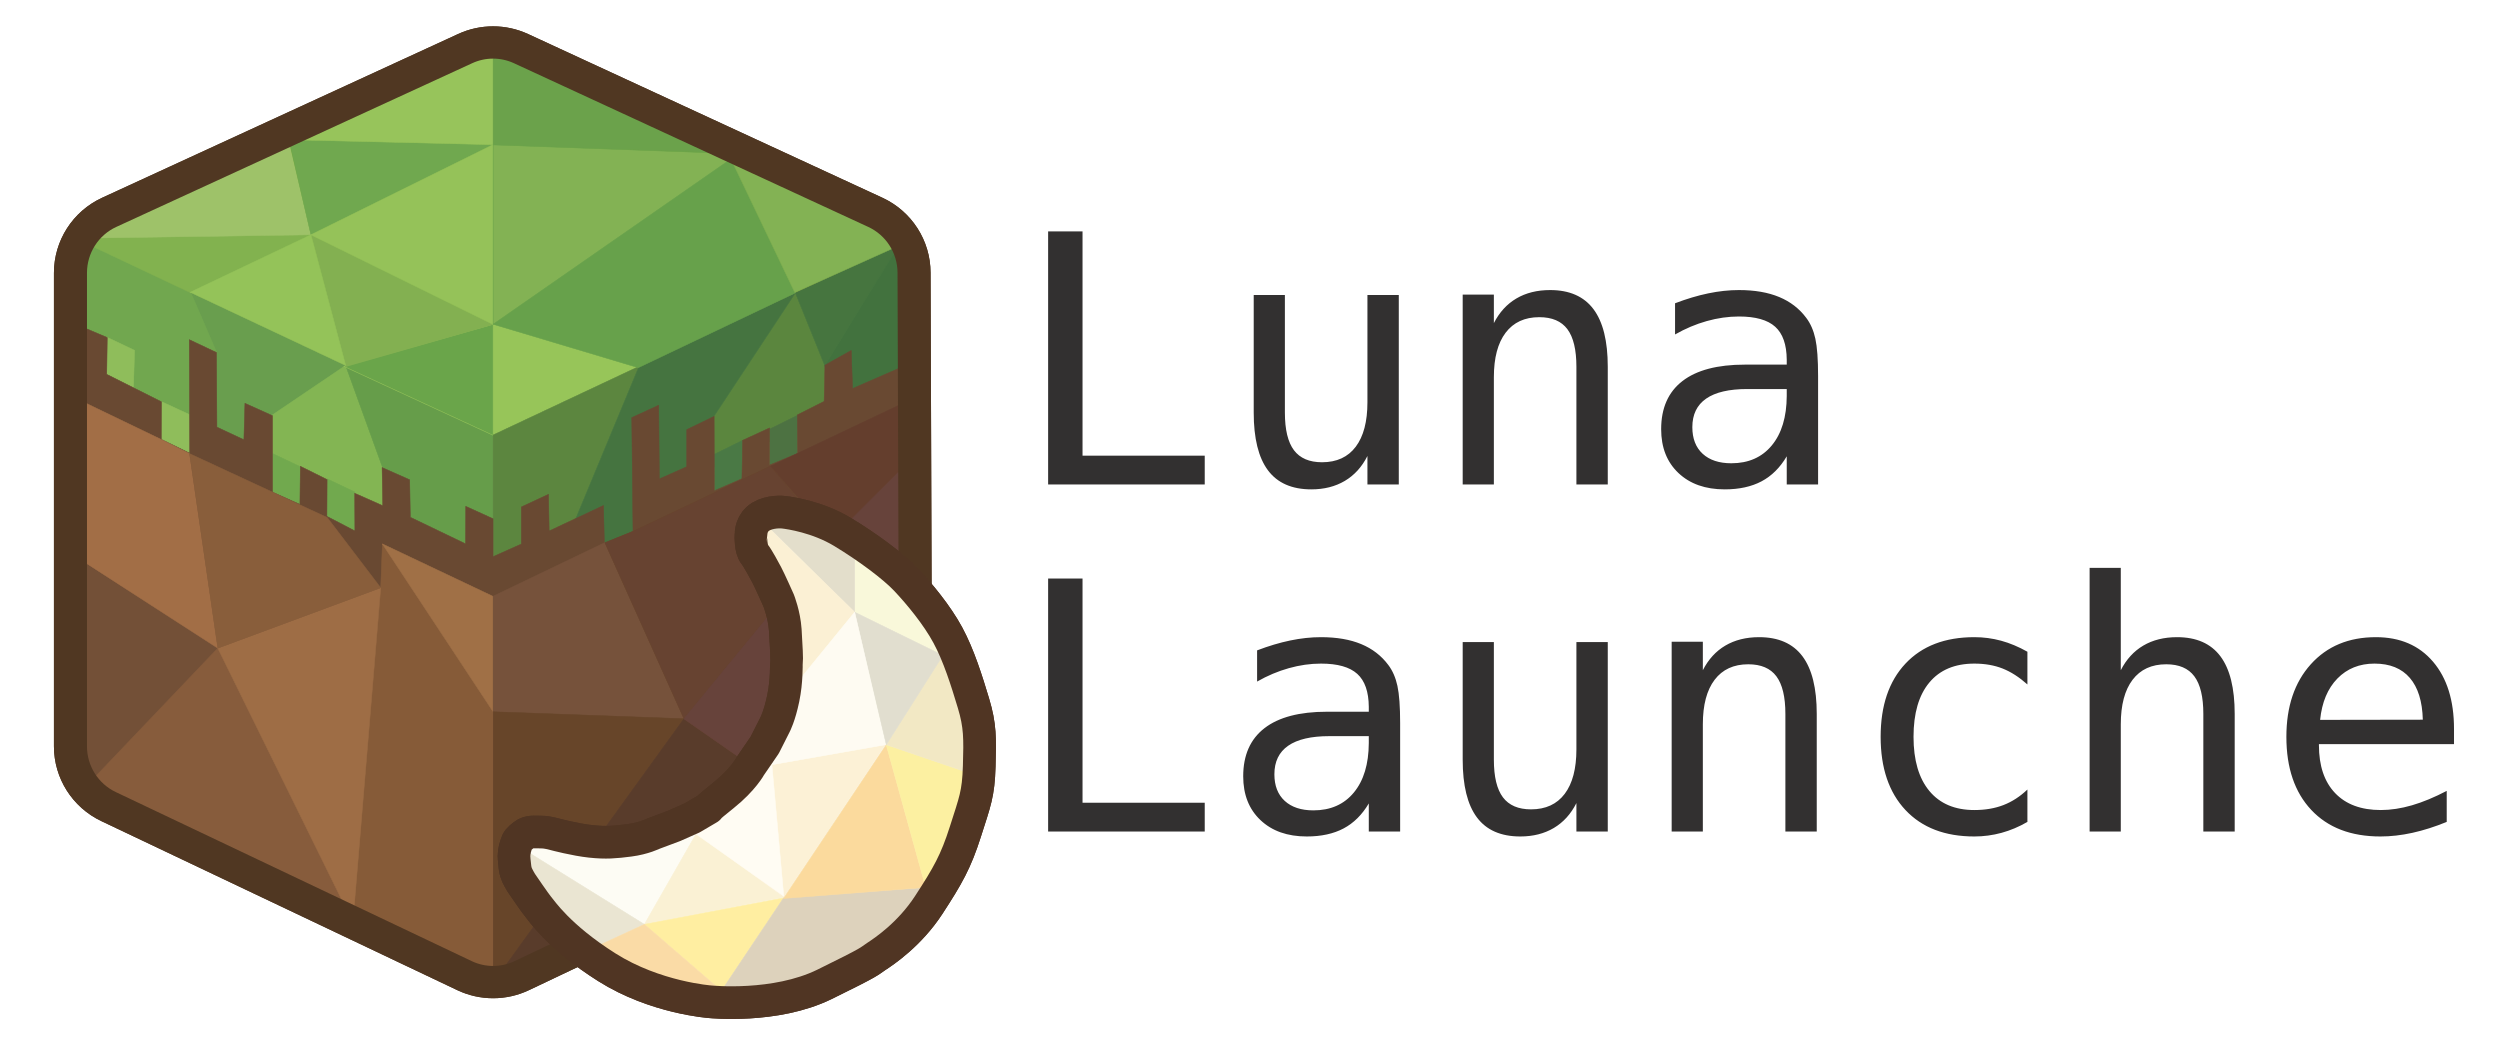
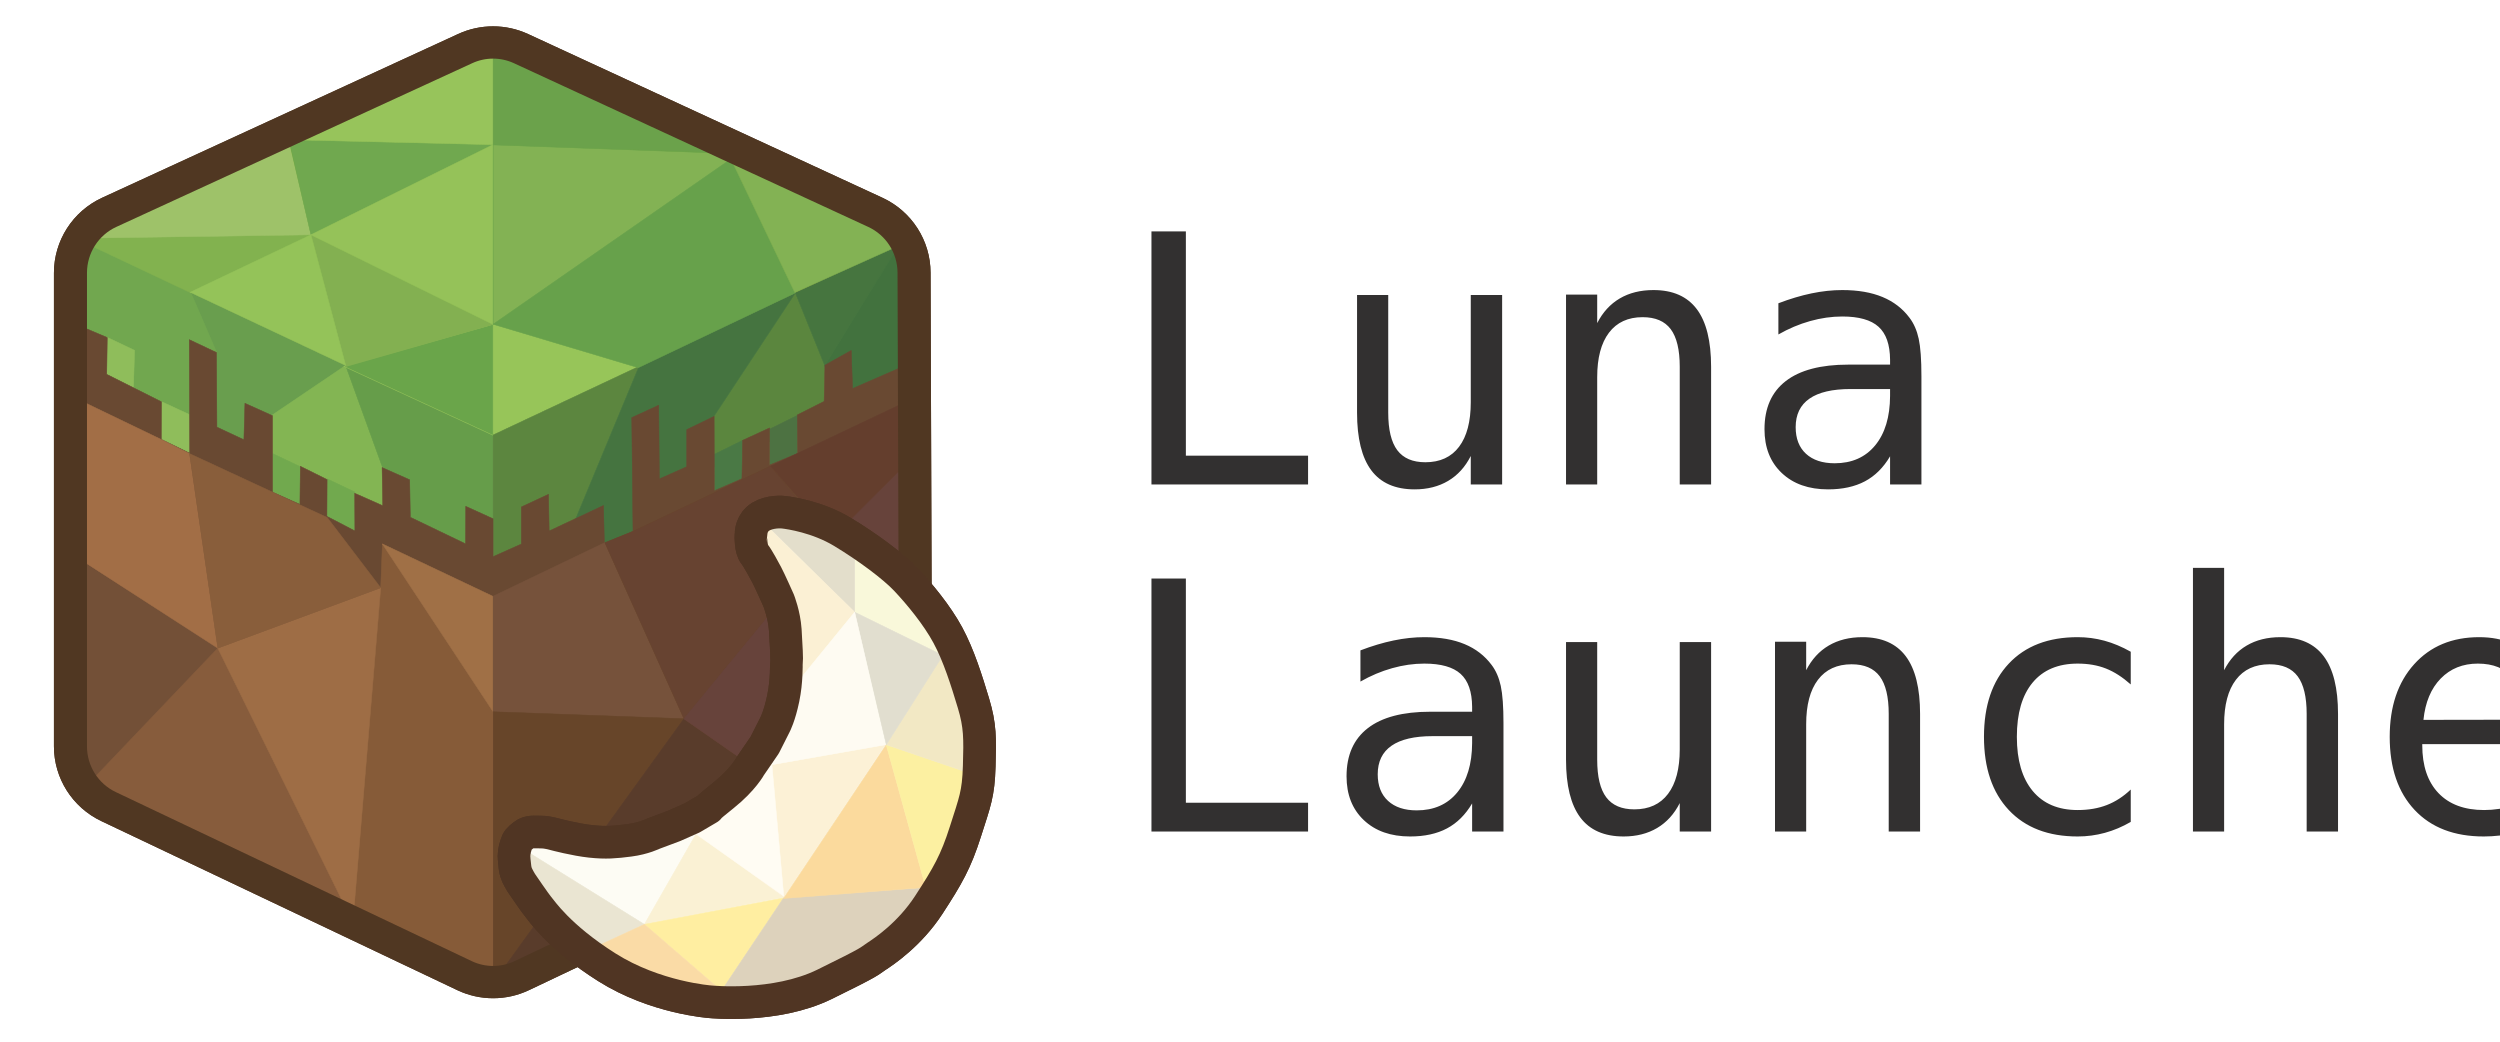
<svg xmlns="http://www.w3.org/2000/svg" width="100%" height="100%" viewBox="0 0 3000 1250" version="1.1" xml:space="preserve" style="fill-rule:evenodd;clip-rule:evenodd;stroke-linecap:round;stroke-linejoin:round;stroke-miterlimit:1;">
  <g id="Icon" transform="matrix(1,0,0,1,-880.7764,-10.25594)">
    <g id="Cube" transform="matrix(1,0,0,1,875,0)">
      <g transform="matrix(1.211205,0,0,1.183148,-469.7625,-193.7943)">
        <path d="M853.515,221.737C871.069,213.47 891.28,213.488 908.821,221.785C981.267,256.052 1176.769,348.526 1259.864,387.83C1283.168,398.853 1298.123,422.702 1298.209,448.983C1298.557,554.349 1299.445,824.107 1299.792,929.285C1299.878,955.473 1285.186,979.357 1262.079,990.591C1179.126,1030.922 982.888,1126.333 909.514,1162.007C891.583,1170.725 870.773,1170.725 852.842,1162.007C779.427,1126.313 583.008,1030.814 500.137,990.523C477.103,979.323 462.423,955.55 462.423,929.445L462.423,449.224C462.423,422.819 477.438,398.83 500.871,387.795C584.418,348.453 780.847,255.956 853.515,221.737Z" style="fill:rgb(135,92,60);stroke:rgb(80,55,34);stroke-width:32.74px;" />
      </g>
      <path d="M90.327,523.768L90.327,320.594L120.723,273.272L366.075,160.112L597.439,61.233L728.702,98.389L863.979,176.572L1002.343,226.98L1063.038,272.244L1104.723,348.884L1104.723,562.859L597.525,792.685L172.16,670.362L90.327,523.768Z" style="fill:rgb(113,166,79);stroke:rgb(134,91,56);stroke-width:0.6px;" />
      <path d="M1080.886,305.058L597.525,531.998L110.364,303.62L100.884,294.14L159.3,255.27L415.454,137.995L591.366,61.233L1046.579,257.841L1080.886,305.058Z" style="fill:rgb(113,166,44);stroke:rgb(134,91,56);stroke-width:0.6px;" />
      <g>
        <path d="M862.17,510.406L862.515,555.625L862.687,570.554L996.187,509.802L994.806,491.68L995.669,448.754L960.374,361.201L862.17,510.406Z" style="fill:rgb(91,134,62);stroke:rgb(91,134,62);stroke-width:0.6px;" />
        <path d="M896.857,538.687L862.855,555.491L863.162,599.261L896.299,584.966L896.857,538.687Z" style="fill:rgb(74,121,69);stroke:rgb(74,121,69);stroke-width:0.6px;" />
        <g transform="matrix(1,0,0,1,66.41335,-30.28708)">
          <path d="M896.857,538.687L862.855,555.491L863.162,599.261L896.299,584.966L896.857,538.687Z" style="fill:rgb(77,114,66);stroke:rgb(77,114,66);stroke-width:0.6px;" />
        </g>
        <path d="M234.122,360.941L265.472,432.405L263.112,551.231L293.619,551.062L332.553,508.4L420.535,448.754L234.122,360.941Z" style="fill:rgb(105,158,78);stroke:rgb(105,158,78);stroke-width:0.6px;" />
        <path d="M420.535,448.754L465.874,573.647L467.896,631.29L318.564,568.974L332.385,508.4L420.535,448.754Z" style="fill:rgb(131,181,83);stroke:rgb(131,181,83);stroke-width:0.6px;" />
        <path d="M597.525,531.803L597.525,704.958L467.896,631.29L464.96,571.52L420.535,448.754L597.525,531.803Z" style="fill:rgb(102,157,74);stroke:rgb(102,157,74);stroke-width:0.6px;" />
        <path d="M597.525,399.342L418.428,449.923L597.525,532.656L772.615,449.923L597.525,399.342Z" style="fill:rgb(106,165,74);stroke:rgb(151,197,89);stroke-width:0.6px;" />
        <path d="M597.525,399.342L597.525,532.235L771.624,450.135L597.525,399.342Z" style="fill:rgb(151,197,89);stroke:rgb(151,197,89);stroke-width:0.6px;" />
        <path d="M772.615,449.923L697.145,631.29L693.774,655.168L597.525,704.958L597.525,532.235L772.615,449.923Z" style="fill:rgb(92,134,63);stroke:rgb(92,134,63);stroke-width:0.6px;" />
        <path d="M960.248,361.679L772.615,449.923L696.729,632.512L700.982,689.122L788.41,657.089L845.611,561.021L862.635,509.614L960.248,361.679Z" style="fill:rgb(69,116,64);stroke:rgb(69,116,64);stroke-width:0.6px;" />
        <path d="M995.449,448.754L1085.34,303.134L960.248,361.679L995.449,448.754Z" style="fill:rgb(70,117,63);stroke:rgb(70,117,63);stroke-width:0.6px;" />
        <path d="M995.449,448.754L1001.517,494.782L1104.723,463.601L1104.552,295.223L1078.711,313.594L995.449,448.754Z" style="fill:rgb(66,114,62);stroke:rgb(66,114,62);stroke-width:0.6px;" />
        <path d="M234.835,361.679L103.558,298.872L90.327,402.427L109.487,404.688L167.089,430.145L165.795,475.019L164.932,490.121L232.944,514.499L265.466,432.518L234.835,361.679Z" style="fill:rgb(113,167,79);stroke:rgb(113,167,79);stroke-width:0.6px;" />
        <path d="M378.889,292.008L234.835,361.679L94.33,295.223L378.889,292.008Z" style="fill:rgb(130,178,79);stroke:rgb(130,178,79);stroke-width:0.6px;" />
        <path d="M378.889,292.008L350.651,173.087L106.68,282.853L99.096,296.126L378.889,292.008Z" style="fill:rgb(158,194,105);stroke:rgb(158,194,105);stroke-width:0.6px;" />
        <path d="M597.439,183.832L378.889,292.008L352.548,177.933L597.439,183.832Z" style="fill:rgb(112,168,79);stroke:rgb(112,168,79);stroke-width:0.6px;" />
        <path d="M597.439,61.233L352.548,177.933L597.439,183.832L597.439,61.233Z" style="fill:rgb(151,196,91);stroke:rgb(151,196,91);stroke-width:0.6px;" />
        <path d="M378.889,292.008L597.439,399.571L420.535,450.135L378.889,292.008Z" style="fill:rgb(131,176,81);stroke:rgb(131,176,81);stroke-width:0.6px;" />
        <path d="M234.122,360.941L420.535,448.754L378.889,292.008L234.122,360.941Z" style="fill:rgb(148,195,89);stroke:rgb(148,195,89);stroke-width:0.6px;" />
        <path d="M597.439,183.87L378.889,292.008L597.525,399.609L597.439,183.87Z" style="fill:rgb(149,194,89);stroke:rgb(149,194,89);stroke-width:0.6px;" />
        <path d="M597.525,184.13L889.614,194.227L597.525,57.095L597.525,184.13Z" style="fill:rgb(107,162,75);stroke:rgb(107,162,75);stroke-width:0.6px;" />
        <path d="M167.252,430.68L165.902,475.535L133.64,459.028L134.071,414.931L167.252,430.68Z" style="fill:rgb(143,189,91);stroke:rgb(143,189,91);stroke-width:0.6px;" />
        <g transform="matrix(1,0,0,1,199.1475,139.7327)">
          <path d="M167.252,430.68L165.902,475.535L133.64,459.028L134.071,414.931L167.252,430.68Z" style="fill:rgb(113,169,78);stroke:rgb(113,169,78);stroke-width:0.6px;" />
        </g>
        <g transform="matrix(1,0,0,1,264.4088,170.0347)">
          <path d="M167.252,430.68L165.902,475.535L133.64,459.028L134.071,414.931L167.252,430.68Z" style="fill:rgb(113,169,78);stroke:rgb(113,169,78);stroke-width:0.6px;" />
        </g>
        <g transform="matrix(1,0,0,1,65.42384,77.29155)">
          <path d="M167.468,430.356L167.52,476.182L133.64,459.028L134.071,414.931L167.468,430.356Z" style="fill:rgb(143,189,91);stroke:rgb(143,189,91);stroke-width:0.6px;" />
        </g>
        <path d="M597.439,399.342L771.624,451.493L960.248,361.679L881.38,196.217L597.439,399.342Z" style="fill:rgb(103,161,75);stroke:rgb(103,161,75);stroke-width:0.6px;" />
        <path d="M959.563,361.224L1104.552,295.969L879.966,194.836L959.563,361.224Z" style="fill:rgb(131,178,84);stroke:rgb(127,174,78);stroke-width:0.6px;" />
        <path d="M597.525,184.13L597.525,399.342L891.774,194.836L597.525,184.13Z" style="fill:rgb(131,178,84);stroke:rgb(103,161,75);stroke-width:0.6px;" />
      </g>
      <path d="M90.327,396.602L134.489,415.298L133.837,459.456L199.576,492.421L199.323,537.676L233.454,554.109L232.948,417.839L265.562,433.261L266.068,522.76L298.429,537.929L299.693,494.191L332.813,509.107L332.813,600.881L365.68,615.545L366.185,569.784L398.293,585.712L398.049,629.855L431.661,647.367L431.413,602.145L465.038,617.062L464.28,571.301L497.399,585.965L498.158,630.967L564.397,662.822L564.65,617.82L597.439,632.737L597.439,678.245L631.394,663.075L631.394,618.579L664.008,603.409L664.767,647.4L729.995,616.809L731.006,662.317L765.39,647.906L763.873,511.383L796.234,496.466L796.992,584.954L829.859,570.29L829.859,525.793L862.726,509.866L862.979,599.112L896.098,584.701L896.857,538.687L929.218,523.771L929.218,568.267L962.843,554.362L962.59,508.096L994.698,491.915L995.71,448.43L1027.312,430.733L1028.829,476.493L1104.723,443.374L1104.723,913.164L1090.848,958.47L1040.975,989.208L597.439,1188.767L102.278,950.692L90.327,716.635L90.327,396.602Z" style="fill:rgb(105,73,50);stroke:rgb(105,73,50);stroke-width:0.6px;" />
      <g>
        <path d="M462.625,715.588L464.662,662.955L597.525,864.706L597.525,1191.35L427.751,1121.909L462.625,715.588Z" style="fill:rgb(134,91,56);stroke:rgb(134,91,56);stroke-width:0.6px;" />
        <path d="M267.141,788.077L115.351,952.574L90.327,924.98L90.327,675.174" style="fill:rgb(115,80,55);stroke:rgb(115,80,55);stroke-width:0.6px;" />
        <path d="M98.762,489.243L199.323,537.676L233.01,554.47L267.141,788.077L90.327,674.055L81.739,669.098L80.186,594.331L79.461,485.598L79.875,478.763L98.762,489.243Z" style="fill:rgb(162,110,70);stroke:rgb(162,110,70);stroke-width:0.6px;" />
        <path d="M267.141,788.077L425.615,1110.197L352.533,1089.702L206.638,1008.664L122.634,967.404L110.364,952.574L267.141,788.077Z" style="fill:rgb(135,92,60);stroke:rgb(135,92,60);stroke-width:0.6px;" />
        <path d="M462.625,715.588L267.141,788.077L429.196,1117.092L462.625,715.588Z" style="fill:rgb(158,109,69);stroke:rgb(158,109,69);stroke-width:0.6px;" />
        <path d="M398.454,631.312L233.326,554.664L267.141,788.077L462.625,715.588L398.454,631.312Z" style="fill:rgb(137,94,59);stroke:rgb(137,94,59);stroke-width:0.6px;" />
        <path d="M464.67,662.971L597.525,725.967L597.525,864.364L464.67,662.971Z" style="fill:rgb(160,112,70);stroke:rgb(160,112,70);stroke-width:0.6px;" />
        <path d="M826.485,872.758L597.525,864.364L597.525,725.731L731.452,661.44L826.485,872.758Z" style="fill:rgb(118,82,59);stroke:rgb(118,82,59);stroke-width:0.6px;" />
        <path d="M597.525,1191.35L826.485,872.758L597.525,864.364" style="fill:rgb(103,69,41);stroke:rgb(103,69,41);stroke-width:0.6px;" />
        <path d="M826.485,872.758L731.587,661.44L765.07,647.979L930.095,569.548L962.488,608.261L1005.151,655.138L826.485,872.758Z" style="fill:rgb(103,67,49);stroke:rgb(103,67,44);stroke-width:0.6px;" />
        <g transform="matrix(2.767426,0,0,2.767426,-1460.751,-1542.534)">
          <path d="M826.485,872.758L891.045,917.729L751.44,987.88L743.751,991.069L743.72,986.947L749.49,979.312L826.485,872.758Z" style="fill:rgb(89,60,43);stroke:rgb(89,60,43);stroke-width:0.22px;" />
        </g>
        <path d="M826.485,872.758L1005.151,997.211L1104.552,936.281L1104.552,907.147L1104.723,488.543L1084.336,496.549L930.537,569.548L1005.151,655.404L826.485,872.758Z" style="fill:rgb(100,62,45);stroke:rgb(100,62,45);stroke-width:0.6px;" />
        <path d="M826.485,872.758L1005.151,655.615L1113.561,547.205L1115.787,661.936L1115.787,932.243L1095.562,961.317L1027.932,997.211L1005.151,997.211L826.485,872.758Z" style="fill:rgb(103,67,59);stroke:rgb(103,67,59);stroke-width:0.6px;" />
      </g>
      <g transform="matrix(1.211205,0,0,1.183148,-469.7625,-193.7943)">
        <path d="M853.515,221.737C871.069,213.47 891.28,213.488 908.821,221.785C981.267,256.052 1176.769,348.526 1259.864,387.83C1283.168,398.853 1298.123,422.702 1298.209,448.983C1298.557,554.349 1299.445,824.107 1299.792,929.285C1299.878,955.473 1285.186,979.357 1262.079,990.591C1179.126,1030.922 982.888,1126.333 909.514,1162.007C891.583,1170.725 870.773,1170.725 852.842,1162.007C779.427,1126.313 583.008,1030.814 500.137,990.523C477.103,979.323 462.423,955.55 462.423,929.445L462.423,449.224C462.423,422.819 477.438,398.83 500.871,387.795C584.418,348.453 780.847,255.956 853.515,221.737Z" style="fill:none;stroke:rgb(80,55,34);stroke-width:32.74px;" />
      </g>
    </g>
    <g id="Luna" transform="matrix(1,0,0,1,875,0)">
      <path d="M631.284,1069.574C631.284,1069.574 648.476,1094.856 651.813,1098.598C655.15,1102.34 675.78,1134.195 734.03,1171.006C792.28,1207.817 858.014,1212.368 858.014,1212.368C858.014,1212.368 935.928,1220.502 995.183,1191.467C1054.438,1162.432 1047.525,1164.408 1057.204,1158.087C1066.882,1151.766 1097.299,1131.422 1120.211,1096.264C1143.123,1061.106 1152.802,1044.12 1164.258,1008.172C1175.713,972.224 1179.861,963.138 1180.849,929.758C1181.836,896.378 1182.034,880.971 1173.936,854.109C1165.838,827.247 1156.357,796.829 1143.123,772.337C1129.89,747.845 1108.607,722.389 1093.3,706.094C1077.992,689.799 1046.636,666.591 1016.762,648.568C986.888,630.544 953.804,625.875 946.644,625C939.484,624.125 923.929,624.866 915.041,633.013C906.153,641.161 907.14,652.024 906.894,653.012C906.647,653.999 906.647,669.307 911.091,674.985C915.535,680.664 922.695,694.243 925.904,700.169C929.114,706.094 940.224,731.031 940.224,731.031C940.224,731.031 946.891,747.82 948.125,766.337C949.36,784.854 950.1,802.137 949.606,805.346C949.113,808.556 950.1,826.826 945.656,848.306C941.212,869.786 935.78,879.909 935.78,879.909L923.436,904.351L906.153,929.535C906.153,929.535 897.511,945.83 874.056,964.594C850.601,983.358 856.033,980.148 856.033,980.148L836.281,991.753L814.555,1001.381L790.112,1010.517C790.112,1010.517 778.261,1016.442 760.978,1018.664C743.696,1020.886 733.079,1021.874 714.562,1019.899C696.045,1017.923 671.849,1011.504 671.849,1011.504C671.849,1011.504 662.941,1008.778 655.761,1008.778C648.581,1008.778 640.491,1007.362 634.423,1012.216C628.355,1017.07 626.903,1018.183 625,1024.25C623.097,1030.318 621.984,1035.476 622.894,1043.06C623.805,1050.645 623.667,1052.465 625,1057.016C626.333,1061.567 631.284,1069.574 631.284,1069.574Z" style="fill:rgb(250,250,240);stroke:rgb(80,53,35);stroke-width:39.2px;" />
      <g>
        <path d="M630.47,1026.471L779.017,1119.467L848.559,998.489L630.47,1026.471Z" style="fill:rgb(253,252,244);stroke:rgb(253,252,244);stroke-width:0.6px;" />
        <path d="M779.017,1119.467L946.38,1087.018L841.612,1010.027L779.017,1119.467Z" style="fill:rgb(250,241,212);stroke:rgb(250,241,212);stroke-width:0.6px;" />
        <path d="M946.38,1087.018L932.024,923.748L838.27,999.857L842.484,1010.128L946.38,1087.018Z" style="fill:rgb(252,241,214);stroke:rgb(252,241,214);stroke-width:0.6px;" />
        <path d="M1068.212,903.929L946.38,1087.018L932.059,927.894L1068.212,903.929Z" style="fill:rgb(252,241,214);stroke:rgb(252,241,214);stroke-width:0.6px;" />
        <path d="M946.082,1087.783L779.017,1119.467L871.603,1199.296L946.082,1087.783Z" style="fill:rgb(255,238,161);stroke:rgb(255,238,161);stroke-width:0.6px;" />
        <path d="M714.002,1149.506L779.017,1119.467L630.47,1027.293L627.55,1068.854L714.002,1149.506Z" style="fill:rgb(234,229,210);stroke:rgb(234,229,210);stroke-width:0.6px;" />
        <path d="M871.487,1199.296L841.992,1209.682L766.146,1187.824L714.002,1149.506L779.017,1119.467L871.487,1199.296Z" style="fill:rgb(250,219,166);stroke:rgb(250,219,166);stroke-width:0.6px;" />
        <path d="M871.487,1209.682L871.487,1199.296L946.082,1087.783L1119.303,1075.109L1133.524,1087.783L1055.045,1169.389L965.768,1199.296L871.487,1209.682Z" style="fill:rgb(221,210,188);stroke:rgb(221,210,188);stroke-width:0.6px;" />
        <path d="M1116.669,1075.109L1069.266,903.929L946.082,1088.4L1116.669,1075.109Z" style="fill:rgb(251,218,157);stroke:rgb(251,218,157);stroke-width:0.6px;" />
        <path d="M1069.266,903.929L1171.184,938.692L1175.134,961.867L1150.642,1041.136L1116.669,1075.109L1069.266,903.929Z" style="fill:rgb(252,240,161);stroke:rgb(252,240,161);stroke-width:0.6px;" />
        <path d="M1171.184,938.692L1169.077,838.09L1147.218,789.633L1136.684,796.217L1069.266,903.929L1171.184,938.692Z" style="fill:rgb(242,232,196);stroke:rgb(242,232,196);stroke-width:0.6px;" />
        <path d="M1147.218,789.633L1062.155,673.231L1031.376,662.434L1031.376,745.127L1136.684,796.744L1147.218,789.633Z" style="fill:rgb(249,248,218);stroke:rgb(249,248,218);stroke-width:0.6px;" />
        <path d="M923.631,630.305L1031.376,662.434L1031.376,744.863L924.158,639.208L923.631,630.305Z" style="fill:rgb(227,222,203);stroke:rgb(227,222,203);stroke-width:0.6px;" />
        <path d="M906.777,652.953L946.082,755.134L953.917,815.179L958.131,835.194L1031.376,744.863L923.631,639.208L906.777,652.953Z" style="fill:rgb(251,240,212);stroke:rgb(251,240,212);stroke-width:0.6px;" />
        <path d="M1069.266,903.929L1031.376,744.863L1137.211,796.744L1069.266,903.929Z" style="fill:rgb(225,222,207);stroke:rgb(225,222,207);stroke-width:0.6px;" />
        <path d="M836.198,1007.69L946.28,1085.643L932.059,927.894L836.198,1007.69Z" style="fill:rgb(255,252,243);stroke:rgb(255,252,243);stroke-width:0.6px;" />
        <path d="M957.604,835.194L932.059,927.894L1068.212,903.929L1031.376,744.863L957.604,835.194Z" style="fill:rgb(254,251,242);stroke:rgb(254,251,242);stroke-width:0.6px;" />
      </g>
      <path d="M631.284,1069.574C631.284,1069.574 648.476,1094.856 651.813,1098.598C655.15,1102.34 675.78,1134.195 734.03,1171.006C792.28,1207.817 858.014,1212.368 858.014,1212.368C858.014,1212.368 935.928,1220.502 995.183,1191.467C1054.438,1162.432 1047.525,1164.408 1057.204,1158.087C1066.882,1151.766 1097.299,1131.422 1120.211,1096.264C1143.123,1061.106 1152.802,1044.12 1164.258,1008.172C1175.713,972.224 1179.861,963.138 1180.849,929.758C1181.836,896.378 1182.034,880.971 1173.936,854.109C1165.838,827.247 1156.357,796.829 1143.123,772.337C1129.89,747.845 1108.607,722.389 1093.3,706.094C1077.992,689.799 1046.636,666.591 1016.762,648.568C986.888,630.544 953.804,625.875 946.644,625C939.484,624.125 923.929,624.866 915.041,633.013C906.153,641.161 907.14,652.024 906.894,653.012C906.647,653.999 906.647,669.307 911.091,674.985C915.535,680.664 922.695,694.243 925.904,700.169C929.114,706.094 940.224,731.031 940.224,731.031C940.224,731.031 946.891,747.82 948.125,766.337C949.36,784.854 950.1,802.137 949.606,805.346C949.113,808.556 950.1,826.826 945.656,848.306C941.212,869.786 935.78,879.909 935.78,879.909L923.436,904.351L906.153,929.535C906.153,929.535 897.511,945.83 874.056,964.594C850.601,983.358 856.033,980.148 856.033,980.148L836.281,991.753L814.555,1001.381L790.112,1010.517C790.112,1010.517 778.261,1016.442 760.978,1018.664C743.696,1020.886 733.079,1021.874 714.562,1019.899C696.045,1017.923 671.849,1011.504 671.849,1011.504C671.849,1011.504 662.941,1008.778 655.761,1008.778C648.581,1008.778 640.491,1007.362 634.423,1012.216C628.355,1017.07 626.903,1018.183 625,1024.25C623.097,1030.318 621.984,1035.476 622.894,1043.06C623.805,1050.645 623.667,1052.465 625,1057.016C626.333,1061.567 631.284,1069.574 631.284,1069.574Z" style="fill:none;stroke:rgb(80,53,35);stroke-width:39.2px;" />
    </g>
  </g>
-   <g transform="matrix(0.948258,0,0,0.948258,76.70876,55.15217)">
+   <g transform="matrix(0.948258,0,0,0.948258,200.7088,55.15217)">
    <text x="1199.377px" y="554.907px" style="font-family:'UbuntuMono-Regular', 'Ubuntu Mono', monospace;font-size:439.254px;fill:rgb(50,48,48);">Luna</text>
    <g transform="matrix(439.2544,0,0,439.2544,2956.395,994.161)">
        </g>
    <text x="1199.377px" y="994.161px" style="font-family:'UbuntuMono-Regular', 'Ubuntu Mono', monospace;font-size:439.254px;fill:rgb(50,48,48);">Launcher</text>
  </g>
</svg>
